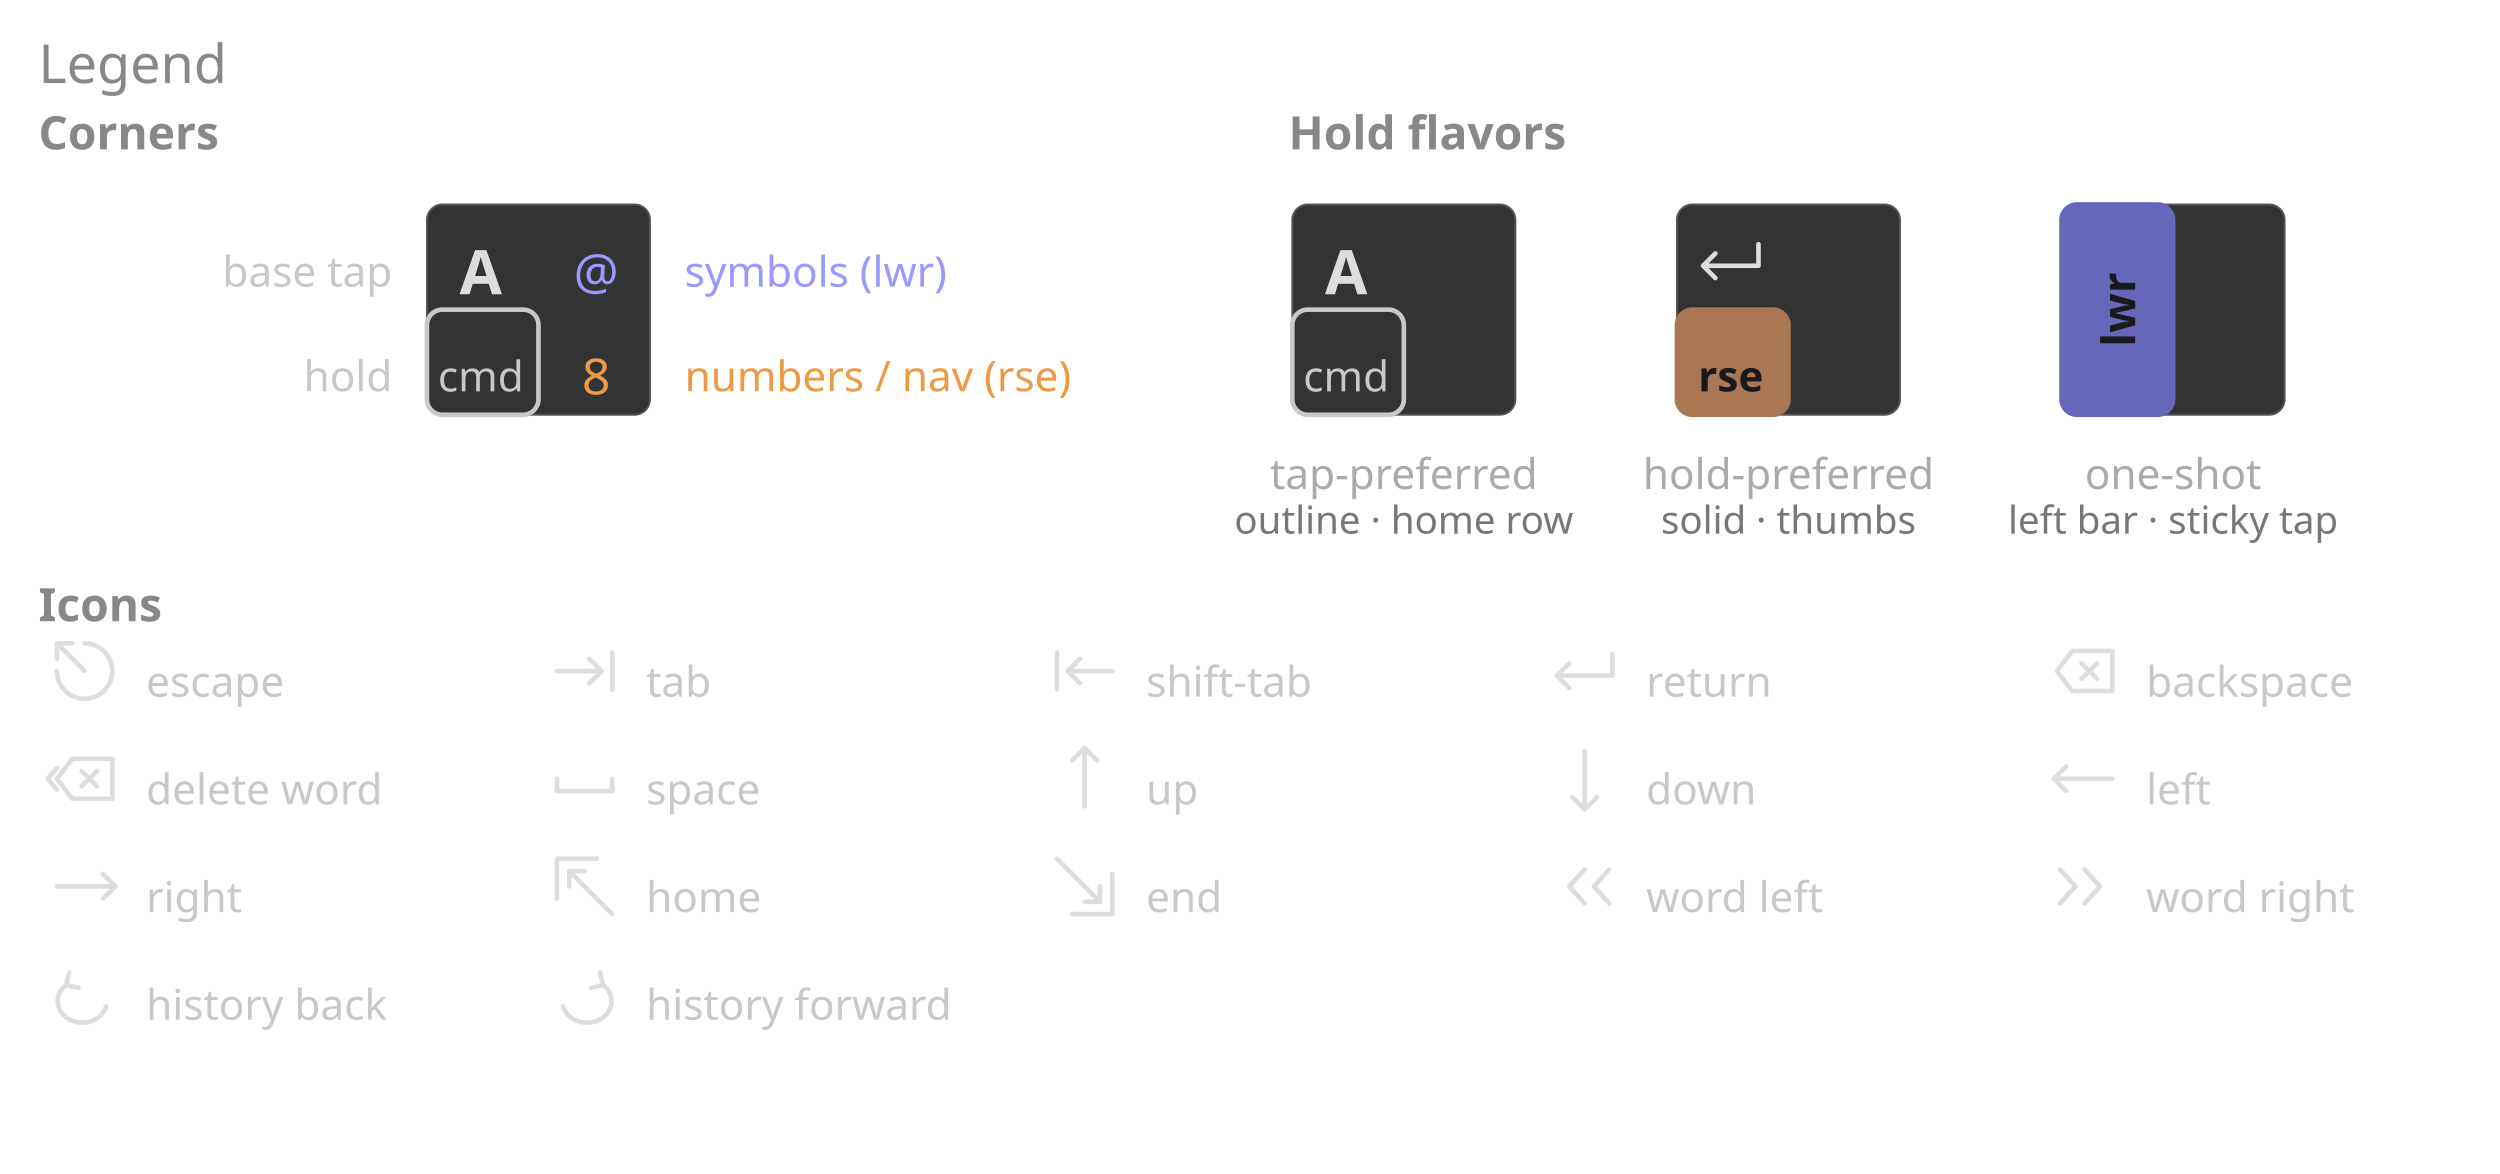
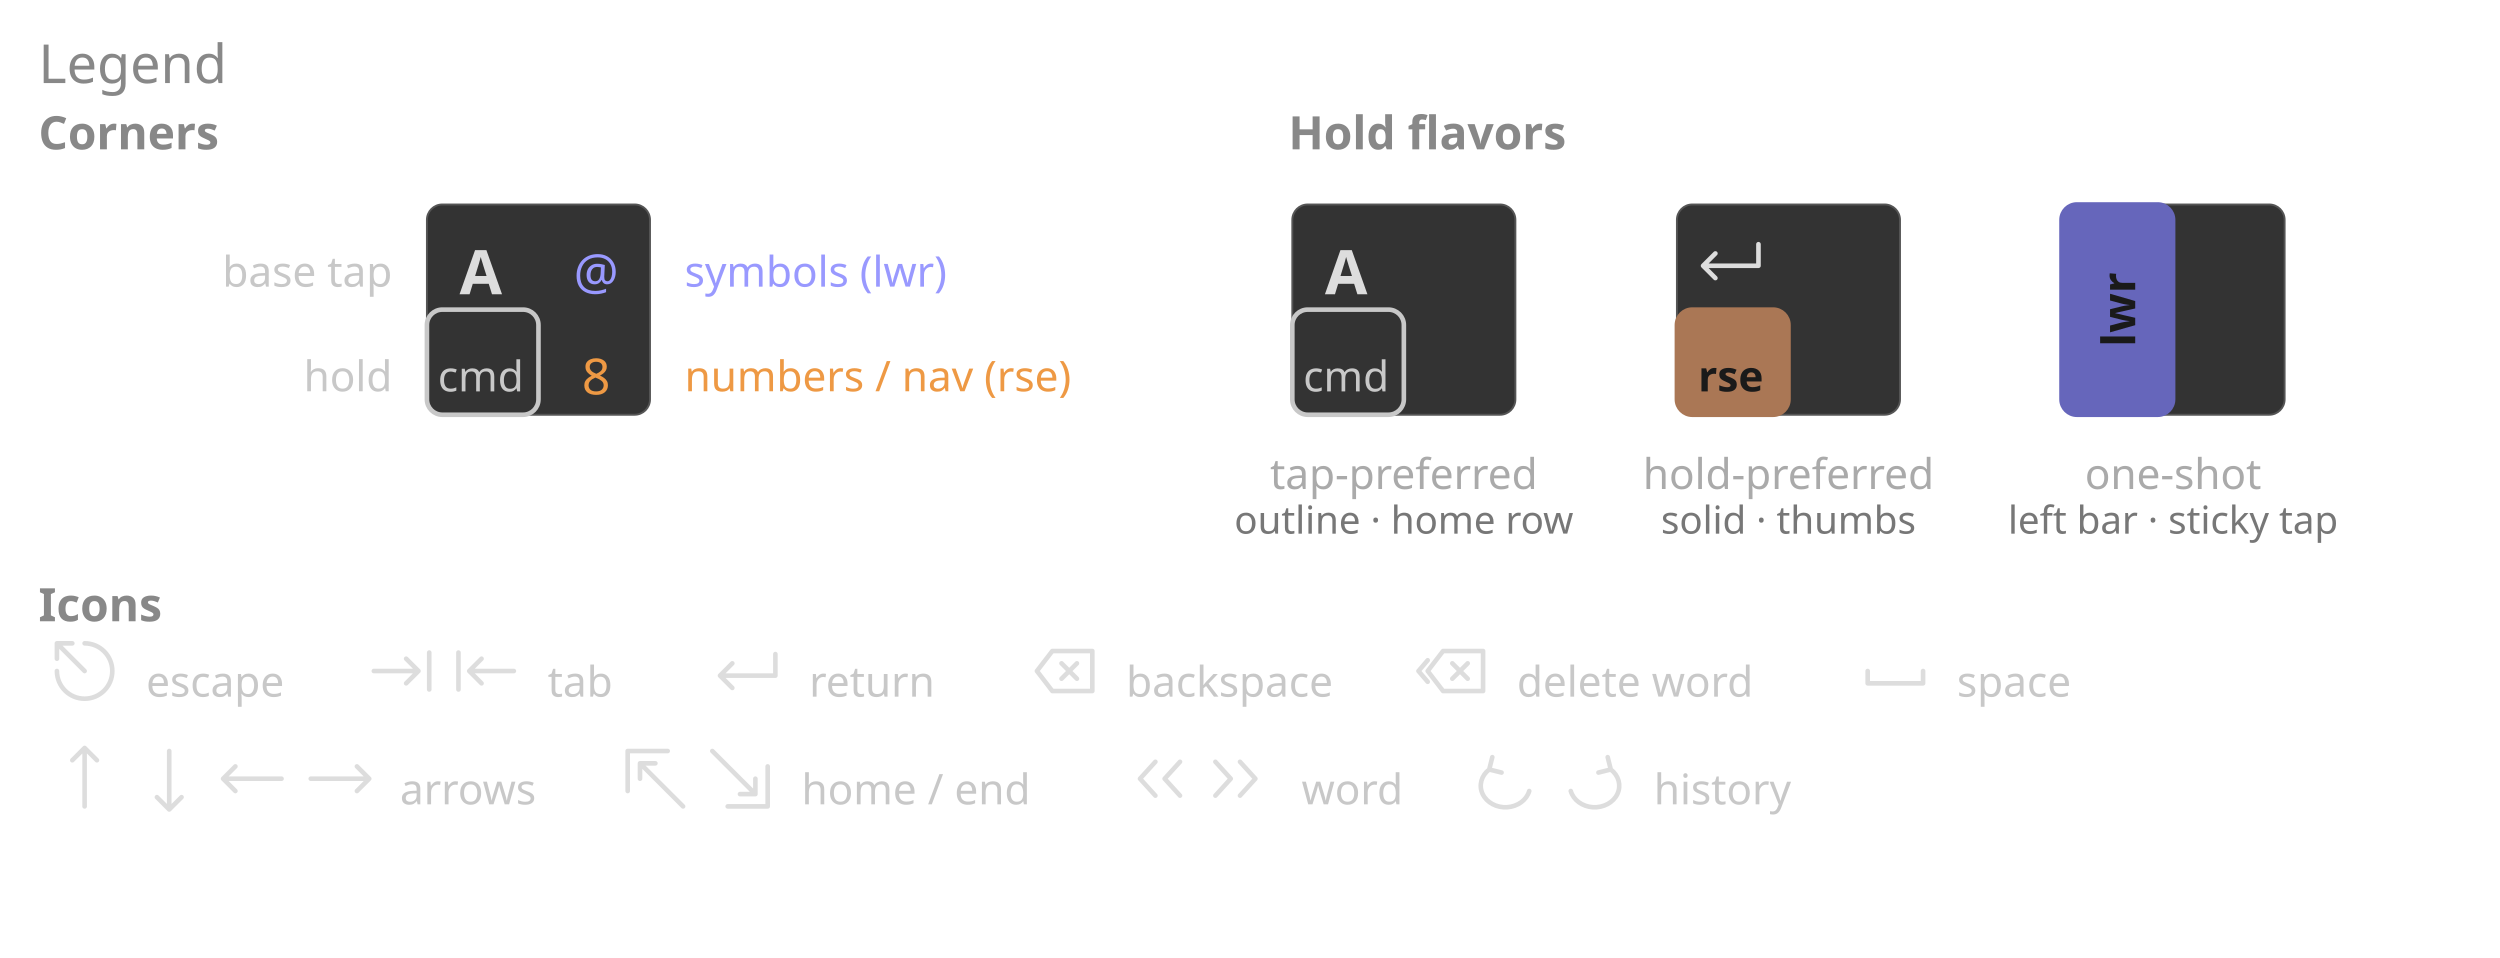
- <svg xmlns="http://www.w3.org/2000/svg" class="keymap" width="650" height="305" viewBox="-10 -24 650.0 304.67">
+ <svg xmlns="http://www.w3.org/2000/svg" class="keymap" width="650" height="249" viewBox="-10 -24 650.0 248.67">
  <style>svg.keymap { background: #1e1e2e; font-family: sans-serif; }
    rect.keycap { fill: #333333; stroke: #555555; stroke-width: 0.5px; }
    text { fill: #c8c8c8; text-anchor: middle; dominant-baseline: central; }
    text.base { font-size: 16px; font-weight: 600; fill: #dddddd; }
    text.hold { font-size: 11px; }
    text.sym { font-size: 13px; fill: #9999ff; }
    text.num { font-size: 13px; fill: #ee9944; }
    text.oneshot { font-size: 12px; font-weight: 600; }
    use.glyph { fill: none; stroke: #c8c8c8; stroke-width: 2.5px;
                stroke-linecap: round; stroke-linejoin: round; }
    use.glyph.base { stroke: #dddddd; stroke-width: 3px; }
    use.glyph.sym { stroke: #9999ff; }
    use.glyph.num { stroke: #ee9944; }
    rect.hold-box { stroke-width: 1.2px; }
    rect.hold-box.tap-preferred.mod { fill: none; stroke: #c8c8c8; }
    rect.hold-box.tap-preferred.sym { fill: none; stroke: #9999ff; }
    rect.hold-box.tap-preferred.nav { fill: none; stroke: #ee9944; }
    rect.hold-box.hold-preferred.mod { fill: #666666; stroke: #666666; }
    rect.hold-box.hold-preferred.sym { fill: #6666bb; stroke: #6666bb; }
    rect.hold-box.hold-preferred.nav { fill: #aa7755; stroke: #aa7755; }
    rect.hold-box.oneshot.mod { fill: #666666; stroke: #666666; }
    rect.hold-box.oneshot.sym { fill: #6666bb; stroke: #6666bb; }
    rect.hold-box.oneshot.nav { fill: #aa7755; stroke: #aa7755; }
    text.hold.hold-preferred.mod, text.oneshot.mod { fill: #eeeeee; font-weight: 700; }
    text.hold.hold-preferred.sym, text.oneshot.sym,
    text.hold.hold-preferred.nav, text.oneshot.nav { fill: #1a1a1a; font-weight: 700; }
    text.hold.tap-preferred { fill: #c8c8c8; }
    text.title { font-size: 14px; fill: #888888; text-anchor: start; }
text.section { font-size: 12px; fill: #888888; text-anchor: start;
                   font-weight: 600; }
    text.callout { font-size: 11px; fill: #c8c8c8; }
    text.callout.end { text-anchor: end; }
    text.callout.start { text-anchor: start; }
    text.callout.sym { fill: #9999ff; }
    text.callout.num { fill: #ee9944; }
    text.caption { font-size: 11px; fill: #aaaaaa; text-anchor: middle; }
    text.caption.sub { font-size: 10px; fill: #777777; }
    text.glyph-label { font-size: 11px; fill: #c8c8c8; text-anchor: start; }</style>
  <defs>
    <path id="glyph_backspace" class="symbol" transform="scale(0.4) translate(-24,-30)" d="M22,19l10,10 M22,29l10-10 M6,24l10,13h26v-26h-26z" />
    <path id="glyph_delete-word" class="symbol" transform="scale(0.4) translate(-24,-30)" d="M22,19l10,10 M22,29l10-10 M6,24l10,13h26v-26h-26z M6,17l-6,7,6,7" />
    <path id="glyph_return" class="symbol" transform="scale(0.4) translate(-24,-30)" d="M42,13V27H6 m8-8l-8,8l8,8" />
    <path id="glyph_space" class="symbol" transform="scale(0.4) translate(-24,-30)" d="M42,24V32H6V24" />
    <path id="glyph_escape" class="symbol" transform="scale(0.4) translate(-24,-30)" d="M24,24l-18-18 m0,10v-10h10 M24,6A18,18,0,1,1,6,24" />
    <path id="glyph_up" class="symbol" transform="scale(0.4) translate(-24,-30)" d="M24,42v-36 m-8,6l8-8l8,8" />
    <path id="glyph_down" class="symbol" transform="scale(0.4) translate(-24,-30)" d="M24,6v36 m-8,-6l8,8l8-8" />
    <path id="glyph_left" class="symbol" transform="scale(0.4) translate(-24,-30)" d="M42,24h-36 m6-8l-8,8l8,8" />
    <path id="glyph_right" class="symbol" transform="scale(0.4) translate(-24,-30)" d="M6,24h36 m-6-8l8,8l-8,8" />
    <path id="glyph_tab" class="symbol" transform="scale(0.4) translate(-24,-30)" d="M6,24h27 m-6-8l8,8l-8,8 M42,12V36" />
    <path id="glyph_btab" class="symbol" transform="scale(0.4) translate(-24,-30)" d="M42,24h-27 m6-8l-8,8l8,8 M6,12V36" />
    <path id="glyph_home" class="symbol" transform="scale(0.4) translate(-24,-30)" d="M42,42l-28-28 m0,10v-10h10 m8-8h-26v26" />
    <path id="glyph_end" class="symbol" transform="scale(0.4) translate(-24,-30)" d="M6,6l28,28 m0-10v10h-10 m-8,8h26v-26" />
    <path id="glyph_word-right" class="symbol" transform="scale(0.4) translate(-24,-30)" d="M8,13l10,11-10,11 M24,13l10,11-10,11" />
    <path id="glyph_word-left" class="symbol" transform="scale(0.4) translate(-24,-30)" d="M40,13l-10,11,10,11 M24,13l-10,11,10,11" />
    <path id="glyph_hist-fwd" class="symbol" transform="scale(0.4) translate(-24,-30)" d="M10,32A16,14,0,1,0,36,18 m-2,-8l2,8l-8,2" />
    <path id="glyph_hist-back" class="symbol" transform="scale(0.4) translate(-24,-30)" d="M38,32A16,14,0,1,1,12,18 m2,-8l-2,8l8,2" />
  </defs>
  <text class="title" x="0" y="-8">Legend</text>
  <g transform="translate(100.00,28.00)">
    <rect class="keycap" x="1.0" y="1.0" width="58.0" height="54.67" rx="4.0" ry="4.0" />
    <rect class="hold-box tap-preferred mod" x="1.0" y="28.335" width="29.0" height="27.335" rx="4.0" ry="4.0" />
    <text class="base" x="15.0" y="18.134">A</text>
    <text class="hold tap-preferred mod" x="15.0" y="45.336">cmd</text>
    <text class="sym" x="45.0" y="18.134">@</text>
    <text class="num" x="45.0" y="45.336">8</text>
  </g>
  <text class="section" x="0" y="10">Corners</text>
  <text class="callout end" x="92.0" y="46.1">base tap</text>
  <text class="callout end" x="92.0" y="73.3">hold</text>
  <text class="callout start sym" x="168.0" y="46.1">symbols (lwr)</text>
  <text class="callout start num" x="168.0" y="73.3">numbers / nav (rse)</text>
  <text class="section" x="325.0" y="10">Hold flavors</text>
  <g transform="translate(325.00,28.00)">
    <rect class="keycap" x="1.0" y="1.0" width="58.0" height="54.67" rx="4.0" ry="4.0" />
    <rect class="hold-box tap-preferred mod" x="1.0" y="28.335" width="29.0" height="27.335" rx="4.0" ry="4.0" />
    <text class="base" x="15.0" y="18.134">A</text>
    <text class="hold tap-preferred mod" x="15.0" y="45.336">cmd</text>
  </g>
  <text class="caption" x="355.0" y="98.7">tap-preferred</text>
  <text class="caption sub" x="355.0" y="110.7">outline · home row</text>
  <g transform="translate(425.00,28.00)">
    <rect class="keycap" x="1.0" y="1.0" width="58.0" height="54.67" rx="4.0" ry="4.0" />
    <rect class="hold-box hold-preferred nav" x="1.0" y="28.335" width="29.0" height="27.335" rx="4.0" ry="4.0" />
    <use class="glyph base" href="#glyph_return" x="15.0" y="18.134" />
    <text class="hold hold-preferred nav" x="15.0" y="45.336">rse</text>
  </g>
  <text class="caption" x="455.0" y="98.7">hold-preferred</text>
  <text class="caption sub" x="455.0" y="110.7">solid · thumbs</text>
  <g transform="translate(525.00,28.00)">
    <rect class="keycap" x="1.0" y="1.0" width="58.0" height="54.67" rx="4.0" ry="4.0" />
    <rect class="hold-box oneshot sym" x="1.0" y="1.0" width="29.0" height="54.67" rx="4.0" ry="4.0" />
    <text class="oneshot sym" transform="translate(15.5,28.335) rotate(-90)">lwr</text>
  </g>
  <text class="caption" x="555.0" y="98.7">one-shot</text>
  <text class="caption sub" x="555.0" y="110.7">left bar · sticky tap</text>
  <text class="section" x="0" y="132.7">Icons</text>
  <use class="glyph base" href="#glyph_escape" x="12.0" y="152.7" />
  <text class="glyph-label" x="28.0" y="152.7">escape</text>
-   <use class="glyph base" href="#glyph_tab" x="142.0" y="152.7" />
-   <text class="glyph-label" x="158.0" y="152.7">tab</text>
-   <use class="glyph base" href="#glyph_btab" x="272.0" y="152.7" />
-   <text class="glyph-label" x="288.0" y="152.7">shift-tab</text>
-   <use class="glyph base" href="#glyph_return" x="402.0" y="152.7" />
-   <text class="glyph-label" x="418.0" y="152.7">return</text>
-   <use class="glyph base" href="#glyph_backspace" x="532.0" y="152.7" />
-   <text class="glyph-label" x="548.0" y="152.7">backspace</text>
-   <use class="glyph base" href="#glyph_delete-word" x="12.0" y="180.7" />
-   <text class="glyph-label" x="28.0" y="180.7">delete word</text>
-   <use class="glyph base" href="#glyph_space" x="142.0" y="180.7" />
-   <text class="glyph-label" x="158.0" y="180.7">space</text>
-   <use class="glyph base" href="#glyph_up" x="272.0" y="180.7" />
-   <text class="glyph-label" x="288.0" y="180.7">up</text>
-   <use class="glyph base" href="#glyph_down" x="402.0" y="180.7" />
-   <text class="glyph-label" x="418.0" y="180.7">down</text>
-   <use class="glyph base" href="#glyph_left" x="532.0" y="180.7" />
-   <text class="glyph-label" x="548.0" y="180.7">left</text>
-   <use class="glyph base" href="#glyph_right" x="12.0" y="208.7" />
-   <text class="glyph-label" x="28.0" y="208.7">right</text>
-   <use class="glyph base" href="#glyph_home" x="142.0" y="208.7" />
-   <text class="glyph-label" x="158.0" y="208.7">home</text>
-   <use class="glyph base" href="#glyph_end" x="272.0" y="208.7" />
-   <text class="glyph-label" x="288.0" y="208.7">end</text>
-   <use class="glyph base" href="#glyph_word-left" x="402.0" y="208.7" />
-   <text class="glyph-label" x="418.0" y="208.7">word left</text>
-   <use class="glyph base" href="#glyph_word-right" x="532.0" y="208.7" />
-   <text class="glyph-label" x="548.0" y="208.7">word right</text>
-   <use class="glyph base" href="#glyph_hist-back" x="12.0" y="236.7" />
-   <text class="glyph-label" x="28.0" y="236.7">history back</text>
-   <use class="glyph base" href="#glyph_hist-fwd" x="142.0" y="236.7" />
-   <text class="glyph-label" x="158.0" y="236.7">history forward</text>
+   <use class="glyph base" href="#glyph_tab" x="94.4" y="152.7" />
+   <use class="glyph base" href="#glyph_btab" x="116.4" y="152.7" />
+   <text class="glyph-label" x="132.4" y="152.7">tab</text>
+   <use class="glyph base" href="#glyph_return" x="184.4" y="152.7" />
+   <text class="glyph-label" x="200.4" y="152.7">return</text>
+   <use class="glyph base" href="#glyph_backspace" x="266.8" y="152.7" />
+   <text class="glyph-label" x="282.8" y="152.7">backspace</text>
+   <use class="glyph base" href="#glyph_delete-word" x="368.4" y="152.7" />
+   <text class="glyph-label" x="384.4" y="152.7">delete word</text>
+   <use class="glyph base" href="#glyph_space" x="482.8" y="152.7" />
+   <text class="glyph-label" x="498.8" y="152.7">space</text>
+   <use class="glyph base" href="#glyph_up" x="12.0" y="180.7" />
+   <use class="glyph base" href="#glyph_down" x="34.0" y="180.7" />
+   <use class="glyph base" href="#glyph_left" x="56.0" y="180.7" />
+   <use class="glyph base" href="#glyph_right" x="78.0" y="180.7" />
+   <text class="glyph-label" x="94.0" y="180.7">arrows</text>
+   <use class="glyph base" href="#glyph_home" x="160.4" y="180.7" />
+   <use class="glyph base" href="#glyph_end" x="182.4" y="180.7" />
+   <text class="glyph-label" x="198.4" y="180.7">home / end</text>
+   <use class="glyph base" href="#glyph_word-left" x="290.4" y="180.7" />
+   <use class="glyph base" href="#glyph_word-right" x="312.4" y="180.7" />
+   <text class="glyph-label" x="328.4" y="180.7">word</text>
+   <use class="glyph base" href="#glyph_hist-back" x="382.0" y="180.7" />
+   <use class="glyph base" href="#glyph_hist-fwd" x="404.0" y="180.7" />
+   <text class="glyph-label" x="420.0" y="180.7">history</text>
</svg>
